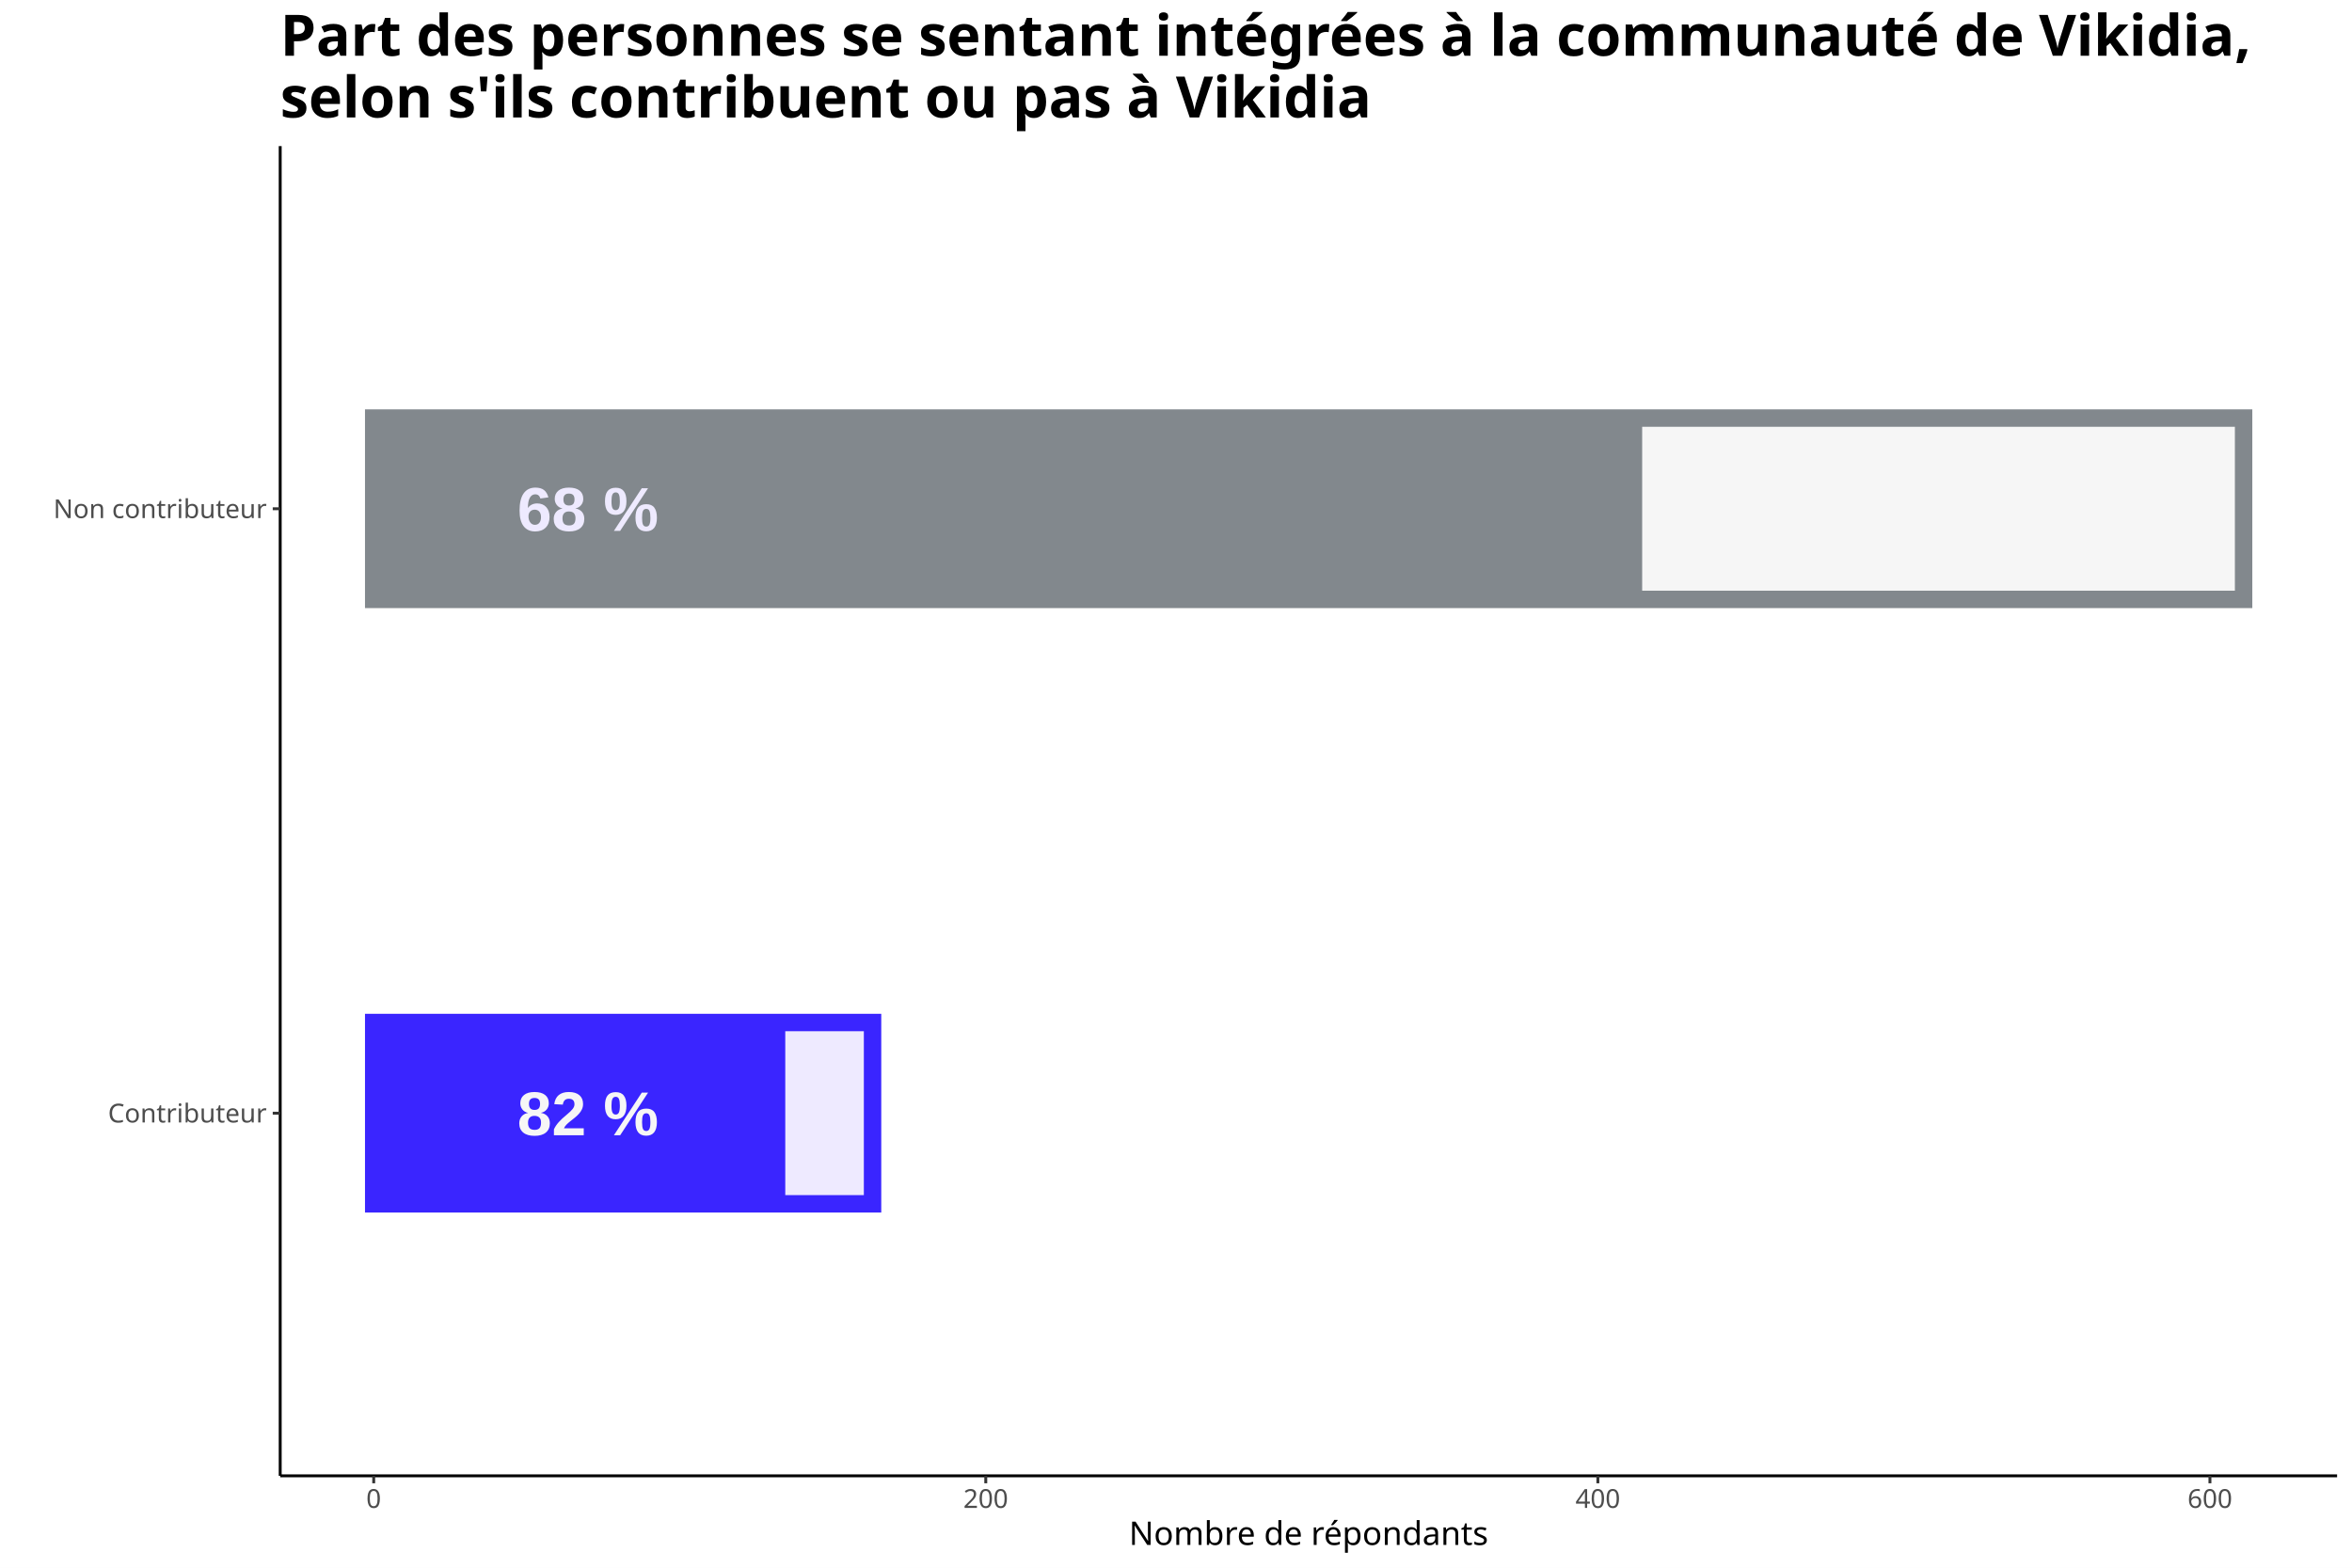
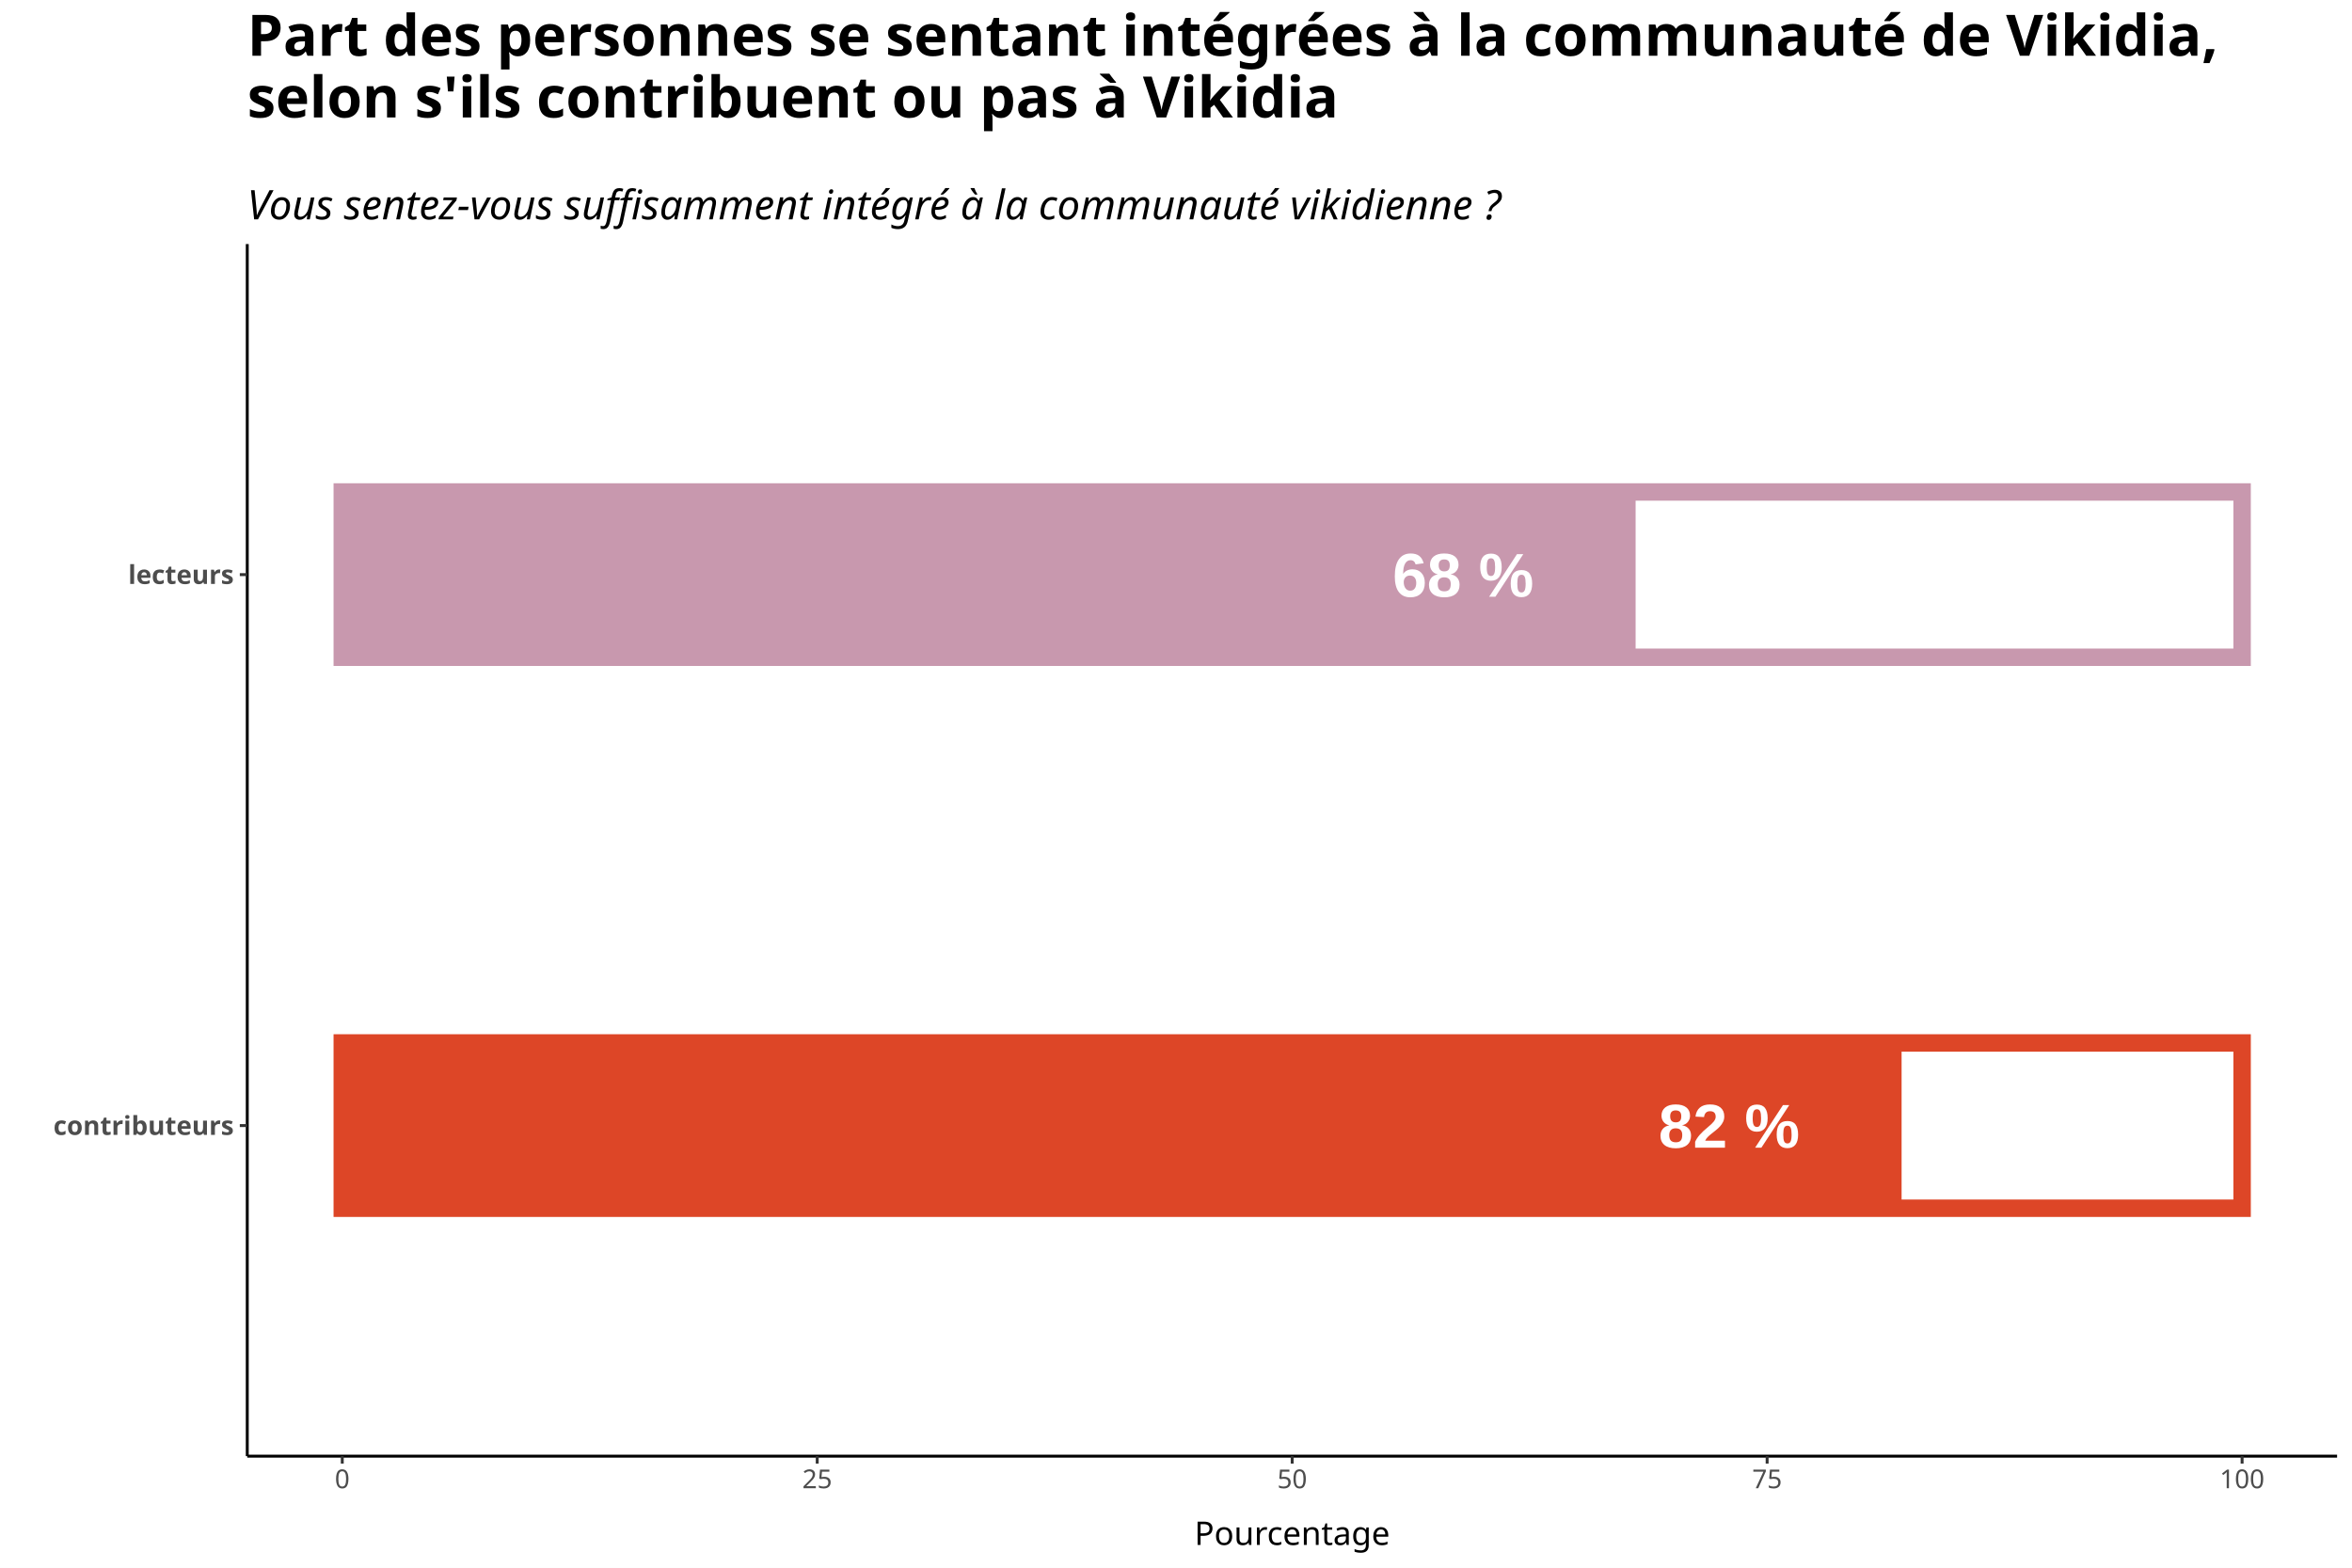
<svg xmlns="http://www.w3.org/2000/svg" class="svglite" width="864.00pt" height="576.00pt" viewBox="0 0 864.00 576.00">
  <defs>
    <style type="text/css">
    .svglite line, .svglite polyline, .svglite polygon, .svglite path, .svglite rect, .svglite circle {
      fill: none;
      stroke: #000000;
      stroke-linecap: round;
      stroke-linejoin: round;
      stroke-miterlimit: 10.00;
    }
    .svglite text {
      white-space: pre;
    }
  </style>
  </defs>
  <rect width="100%" height="100%" style="stroke: none; fill: #FFFFFF;" />
  <defs>
    <clipPath id="cpMC4wMHw4NjQuMDB8MC4wMHw1NzYuMDA=">
      <rect x="0.00" y="0.00" width="864.00" height="576.00" />
    </clipPath>
  </defs>
  <g clip-path="url(#cpMC4wMHw4NjQuMDB8MC4wMHw1NzYuMDA=)">
    <rect x="0.00" y="0.00" width="864.00" height="576.00" style="stroke-width: 1.07; stroke: #FFFFFF; fill: #FFFFFF;" />
  </g>
  <defs>
-     <clipPath id="cpMTAyLjkzfDg1OC41Mnw1My42OHw1NDIuMjQ=">
-       <rect x="102.93" y="53.68" width="755.59" height="488.57" />
+     <clipPath id="cpOTAuODN8ODU4LjUyfDg5LjY3fDUzNS4wMg==">
+       <rect x="90.83" y="89.67" width="767.69" height="445.35" />
    </clipPath>
  </defs>
-   <g clip-path="url(#cpMTAyLjkzfDg1OC41Mnw1My42OHw1NDIuMjQ=)">
-     <rect x="102.93" y="53.68" width="755.59" height="488.57" style="stroke-width: 1.07; stroke: none; fill: #FFFFFF;" />
-     <rect x="137.28" y="375.69" width="183.25" height="66.62" style="stroke-width: 6.40; stroke: #3A25FF; stroke-linecap: square; stroke-linejoin: miter; fill: #EEEAFF;" />
-     <rect x="137.28" y="153.61" width="686.90" height="66.62" style="stroke-width: 6.40; stroke: #82888D; stroke-linecap: square; stroke-linejoin: miter; fill: #F6F6F6;" />
-     <rect x="137.28" y="375.69" width="150.65" height="66.62" style="stroke-width: 1.07; stroke: #3A25FF; stroke-linecap: square; stroke-linejoin: miter; fill: #3A25FF;" />
-     <rect x="137.28" y="153.61" width="465.43" height="66.62" style="stroke-width: 1.07; stroke: #82888D; stroke-linecap: square; stroke-linejoin: miter; fill: #82888D;" />
-     <text x="215.97" y="417.12" text-anchor="middle" style="font-size: 22.76px; font-weight: bold;fill: #F6F6F6; font-family: &quot;Arial&quot;;" textLength="52.44px" lengthAdjust="spacingAndGlyphs">82 %</text>
-     <text x="215.97" y="195.05" text-anchor="middle" style="font-size: 22.76px; font-weight: bold;fill: #EEEAFF; font-family: &quot;Arial&quot;;" textLength="52.44px" lengthAdjust="spacingAndGlyphs">68 %</text>
+   <g clip-path="url(#cpOTAuODN8ODU4LjUyfDg5LjY3fDUzNS4wMg==)">
+     <rect x="90.83" y="89.67" width="767.69" height="445.35" style="stroke-width: 1.07; stroke: none; fill: #FFFFFF;" />
+     <rect x="125.73" y="383.20" width="697.90" height="60.73" style="stroke-width: 6.40; stroke: #DD4627; stroke-linecap: square; stroke-linejoin: miter; fill: #FFFFFF;" />
+     <rect x="125.73" y="180.76" width="697.90" height="60.73" style="stroke-width: 6.40; stroke: #C898AE; stroke-linecap: square; stroke-linejoin: miter; fill: #FFFFFF;" />
+     <rect x="125.73" y="383.20" width="572.28" height="60.73" style="stroke-width: 1.07; stroke: #DD4627; stroke-linecap: square; stroke-linejoin: miter; fill: #DD4627;" />
+     <rect x="125.73" y="180.76" width="474.57" height="60.73" style="stroke-width: 1.07; stroke: #C898AE; stroke-linecap: square; stroke-linejoin: miter; fill: #C898AE;" />
+     <text x="635.19" y="421.69" text-anchor="middle" style="font-size: 22.76px; font-weight: bold;fill: #FFFFFF; font-family: &quot;Arial&quot;;" textLength="52.44px" lengthAdjust="spacingAndGlyphs">82 %</text>
+     <text x="537.49" y="219.25" text-anchor="middle" style="font-size: 22.76px; font-weight: bold;fill: #FFFFFF; font-family: &quot;Arial&quot;;" textLength="52.44px" lengthAdjust="spacingAndGlyphs">68 %</text>
  </g>
  <g clip-path="url(#cpMC4wMHw4NjQuMDB8MC4wMHw1NzYuMDA=)">
-     <polyline points="102.93,542.24 102.93,53.68 " style="stroke-width: 1.07; stroke-linecap: butt;" />
-     <text x="98.00" y="412.42" text-anchor="end" style="font-size: 9.60px;fill: #4D4D4D; font-family: &quot;Noto Sans&quot;;" textLength="58.28px" lengthAdjust="spacingAndGlyphs">Contributeur</text>
-     <text x="98.00" y="190.35" text-anchor="end" style="font-size: 9.60px;fill: #4D4D4D; font-family: &quot;Noto Sans&quot;;" textLength="78.34px" lengthAdjust="spacingAndGlyphs">Non contributeur</text>
-     <polyline points="100.19,409.00 102.93,409.00 " style="stroke-width: 1.07; stroke: #333333; stroke-linecap: butt;" />
-     <polyline points="100.19,186.92 102.93,186.92 " style="stroke-width: 1.07; stroke: #333333; stroke-linecap: butt;" />
-     <polyline points="102.93,542.24 858.52,542.24 " style="stroke-width: 1.07; stroke-linecap: butt;" />
-     <polyline points="137.28,544.98 137.28,542.24 " style="stroke-width: 1.07; stroke: #333333; stroke-linecap: butt;" />
-     <polyline points="362.12,544.98 362.12,542.24 " style="stroke-width: 1.07; stroke: #333333; stroke-linecap: butt;" />
-     <polyline points="586.97,544.98 586.97,542.24 " style="stroke-width: 1.07; stroke: #333333; stroke-linecap: butt;" />
-     <polyline points="811.81,544.98 811.81,542.24 " style="stroke-width: 1.07; stroke: #333333; stroke-linecap: butt;" />
-     <text x="137.28" y="554.03" text-anchor="middle" style="font-size: 9.60px;fill: #4D4D4D; font-family: &quot;Noto Sans&quot;;" textLength="5.49px" lengthAdjust="spacingAndGlyphs">0</text>
-     <text x="362.12" y="554.03" text-anchor="middle" style="font-size: 9.60px;fill: #4D4D4D; font-family: &quot;Noto Sans&quot;;" textLength="16.46px" lengthAdjust="spacingAndGlyphs">200</text>
-     <text x="586.97" y="554.03" text-anchor="middle" style="font-size: 9.60px;fill: #4D4D4D; font-family: &quot;Noto Sans&quot;;" textLength="16.46px" lengthAdjust="spacingAndGlyphs">400</text>
-     <text x="811.81" y="554.03" text-anchor="middle" style="font-size: 9.60px;fill: #4D4D4D; font-family: &quot;Noto Sans&quot;;" textLength="16.46px" lengthAdjust="spacingAndGlyphs">600</text>
-     <text x="480.73" y="567.64" text-anchor="middle" style="font-size: 12.00px; font-family: &quot;Noto Sans&quot;;" textLength="132.47px" lengthAdjust="spacingAndGlyphs">Nombre de répondants</text>
-     <text x="102.93" y="20.48" style="font-size: 21.00px; font-weight: bold; font-family: &quot;Noto Sans&quot;;" textLength="729.82px" lengthAdjust="spacingAndGlyphs">Part des personnes se sentant intégrées à la communauté de Vikidia, </text>
-     <text x="102.93" y="43.16" style="font-size: 21.00px; font-weight: bold; font-family: &quot;Noto Sans&quot;;" textLength="400.90px" lengthAdjust="spacingAndGlyphs">selon s'ils contribuent ou pas à Vikidia</text>
+     <polyline points="90.83,535.02 90.83,89.67 " style="stroke-width: 1.07; stroke-linecap: butt;" />
+     <text x="85.90" y="416.99" text-anchor="end" style="font-size: 9.60px; font-weight: bold;fill: #4D4D4D; font-family: &quot;Noto Sans&quot;;" textLength="66.23px" lengthAdjust="spacingAndGlyphs">contributeurs</text>
+     <text x="85.90" y="214.56" text-anchor="end" style="font-size: 9.60px; font-weight: bold;fill: #4D4D4D; font-family: &quot;Noto Sans&quot;;" textLength="38.77px" lengthAdjust="spacingAndGlyphs">lecteurs</text>
+     <polyline points="88.09,413.56 90.83,413.56 " style="stroke-width: 1.07; stroke: #333333; stroke-linecap: butt;" />
+     <polyline points="88.09,211.13 90.83,211.13 " style="stroke-width: 1.07; stroke: #333333; stroke-linecap: butt;" />
+     <polyline points="90.83,535.02 858.52,535.02 " style="stroke-width: 1.07; stroke-linecap: butt;" />
+     <polyline points="125.73,537.76 125.73,535.02 " style="stroke-width: 1.07; stroke: #333333; stroke-linecap: butt;" />
+     <polyline points="300.20,537.76 300.20,535.02 " style="stroke-width: 1.07; stroke: #333333; stroke-linecap: butt;" />
+     <polyline points="474.68,537.76 474.68,535.02 " style="stroke-width: 1.07; stroke: #333333; stroke-linecap: butt;" />
+     <polyline points="649.15,537.76 649.15,535.02 " style="stroke-width: 1.07; stroke: #333333; stroke-linecap: butt;" />
+     <polyline points="823.63,537.76 823.63,535.02 " style="stroke-width: 1.07; stroke: #333333; stroke-linecap: butt;" />
+     <text x="125.73" y="546.81" text-anchor="middle" style="font-size: 9.60px;fill: #4D4D4D; font-family: &quot;Noto Sans&quot;;" textLength="5.49px" lengthAdjust="spacingAndGlyphs">0</text>
+     <text x="300.20" y="546.81" text-anchor="middle" style="font-size: 9.60px;fill: #4D4D4D; font-family: &quot;Noto Sans&quot;;" textLength="10.97px" lengthAdjust="spacingAndGlyphs">25</text>
+     <text x="474.68" y="546.81" text-anchor="middle" style="font-size: 9.60px;fill: #4D4D4D; font-family: &quot;Noto Sans&quot;;" textLength="10.97px" lengthAdjust="spacingAndGlyphs">50</text>
+     <text x="649.15" y="546.81" text-anchor="middle" style="font-size: 9.60px;fill: #4D4D4D; font-family: &quot;Noto Sans&quot;;" textLength="10.97px" lengthAdjust="spacingAndGlyphs">75</text>
+     <text x="823.63" y="546.81" text-anchor="middle" style="font-size: 9.60px;fill: #4D4D4D; font-family: &quot;Noto Sans&quot;;" textLength="16.46px" lengthAdjust="spacingAndGlyphs">100</text>
+     <text x="474.68" y="567.64" text-anchor="middle" style="font-size: 12.00px; font-family: &quot;Noto Sans&quot;;" textLength="72.04px" lengthAdjust="spacingAndGlyphs">Pourcentage</text>
+     <text x="90.83" y="64.39" style="font-size: 15.00px; font-style: italic; font-family: &quot;Noto Sans&quot;;" textLength="0.00px" lengthAdjust="spacingAndGlyphs" />
+     <text x="90.83" y="80.59" style="font-size: 15.00px; font-style: italic; font-family: &quot;Noto Sans&quot;;" textLength="461.33px" lengthAdjust="spacingAndGlyphs">Vous sentez-vous suffisamment intégré à la communauté vikidienne ?</text>
+     <text x="90.83" y="20.48" style="font-size: 21.00px; font-weight: bold; font-family: &quot;Noto Sans&quot;;" textLength="729.82px" lengthAdjust="spacingAndGlyphs">Part des personnes se sentant intégrées à la communauté de Vikidia, </text>
+     <text x="90.83" y="43.16" style="font-size: 21.00px; font-weight: bold; font-family: &quot;Noto Sans&quot;;" textLength="400.90px" lengthAdjust="spacingAndGlyphs">selon s'ils contribuent ou pas à Vikidia</text>
  </g>
</svg>
